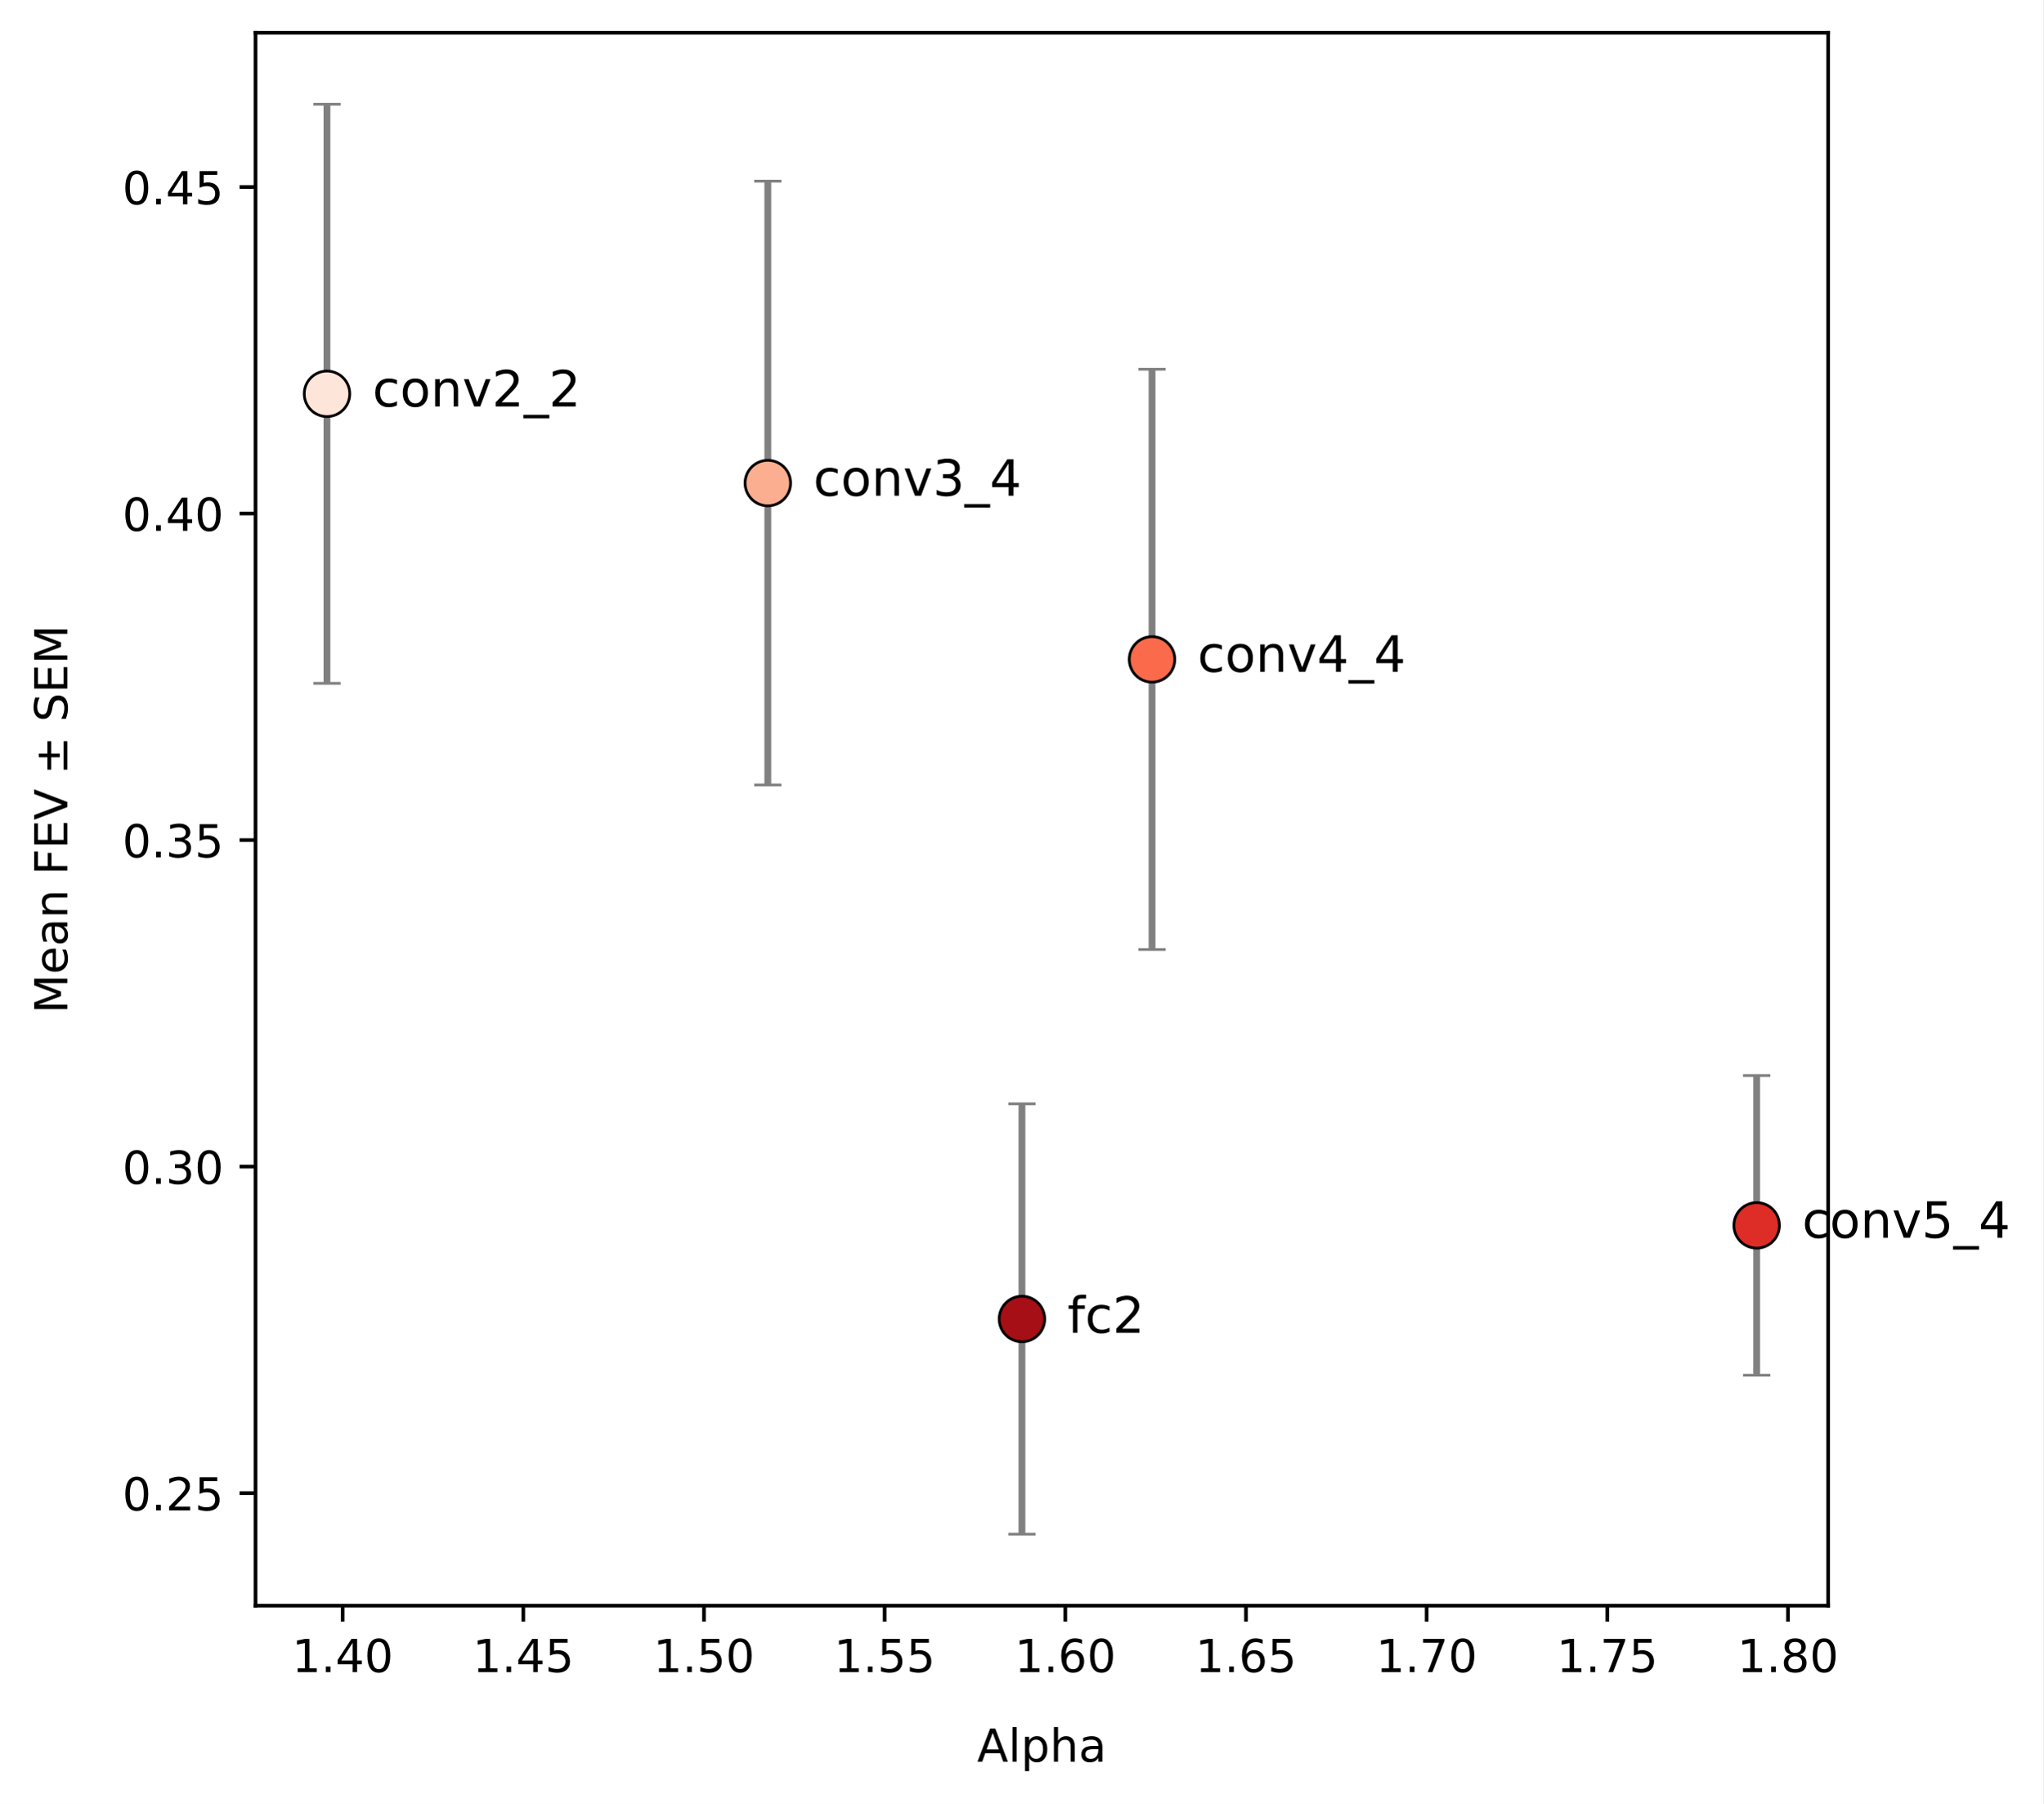
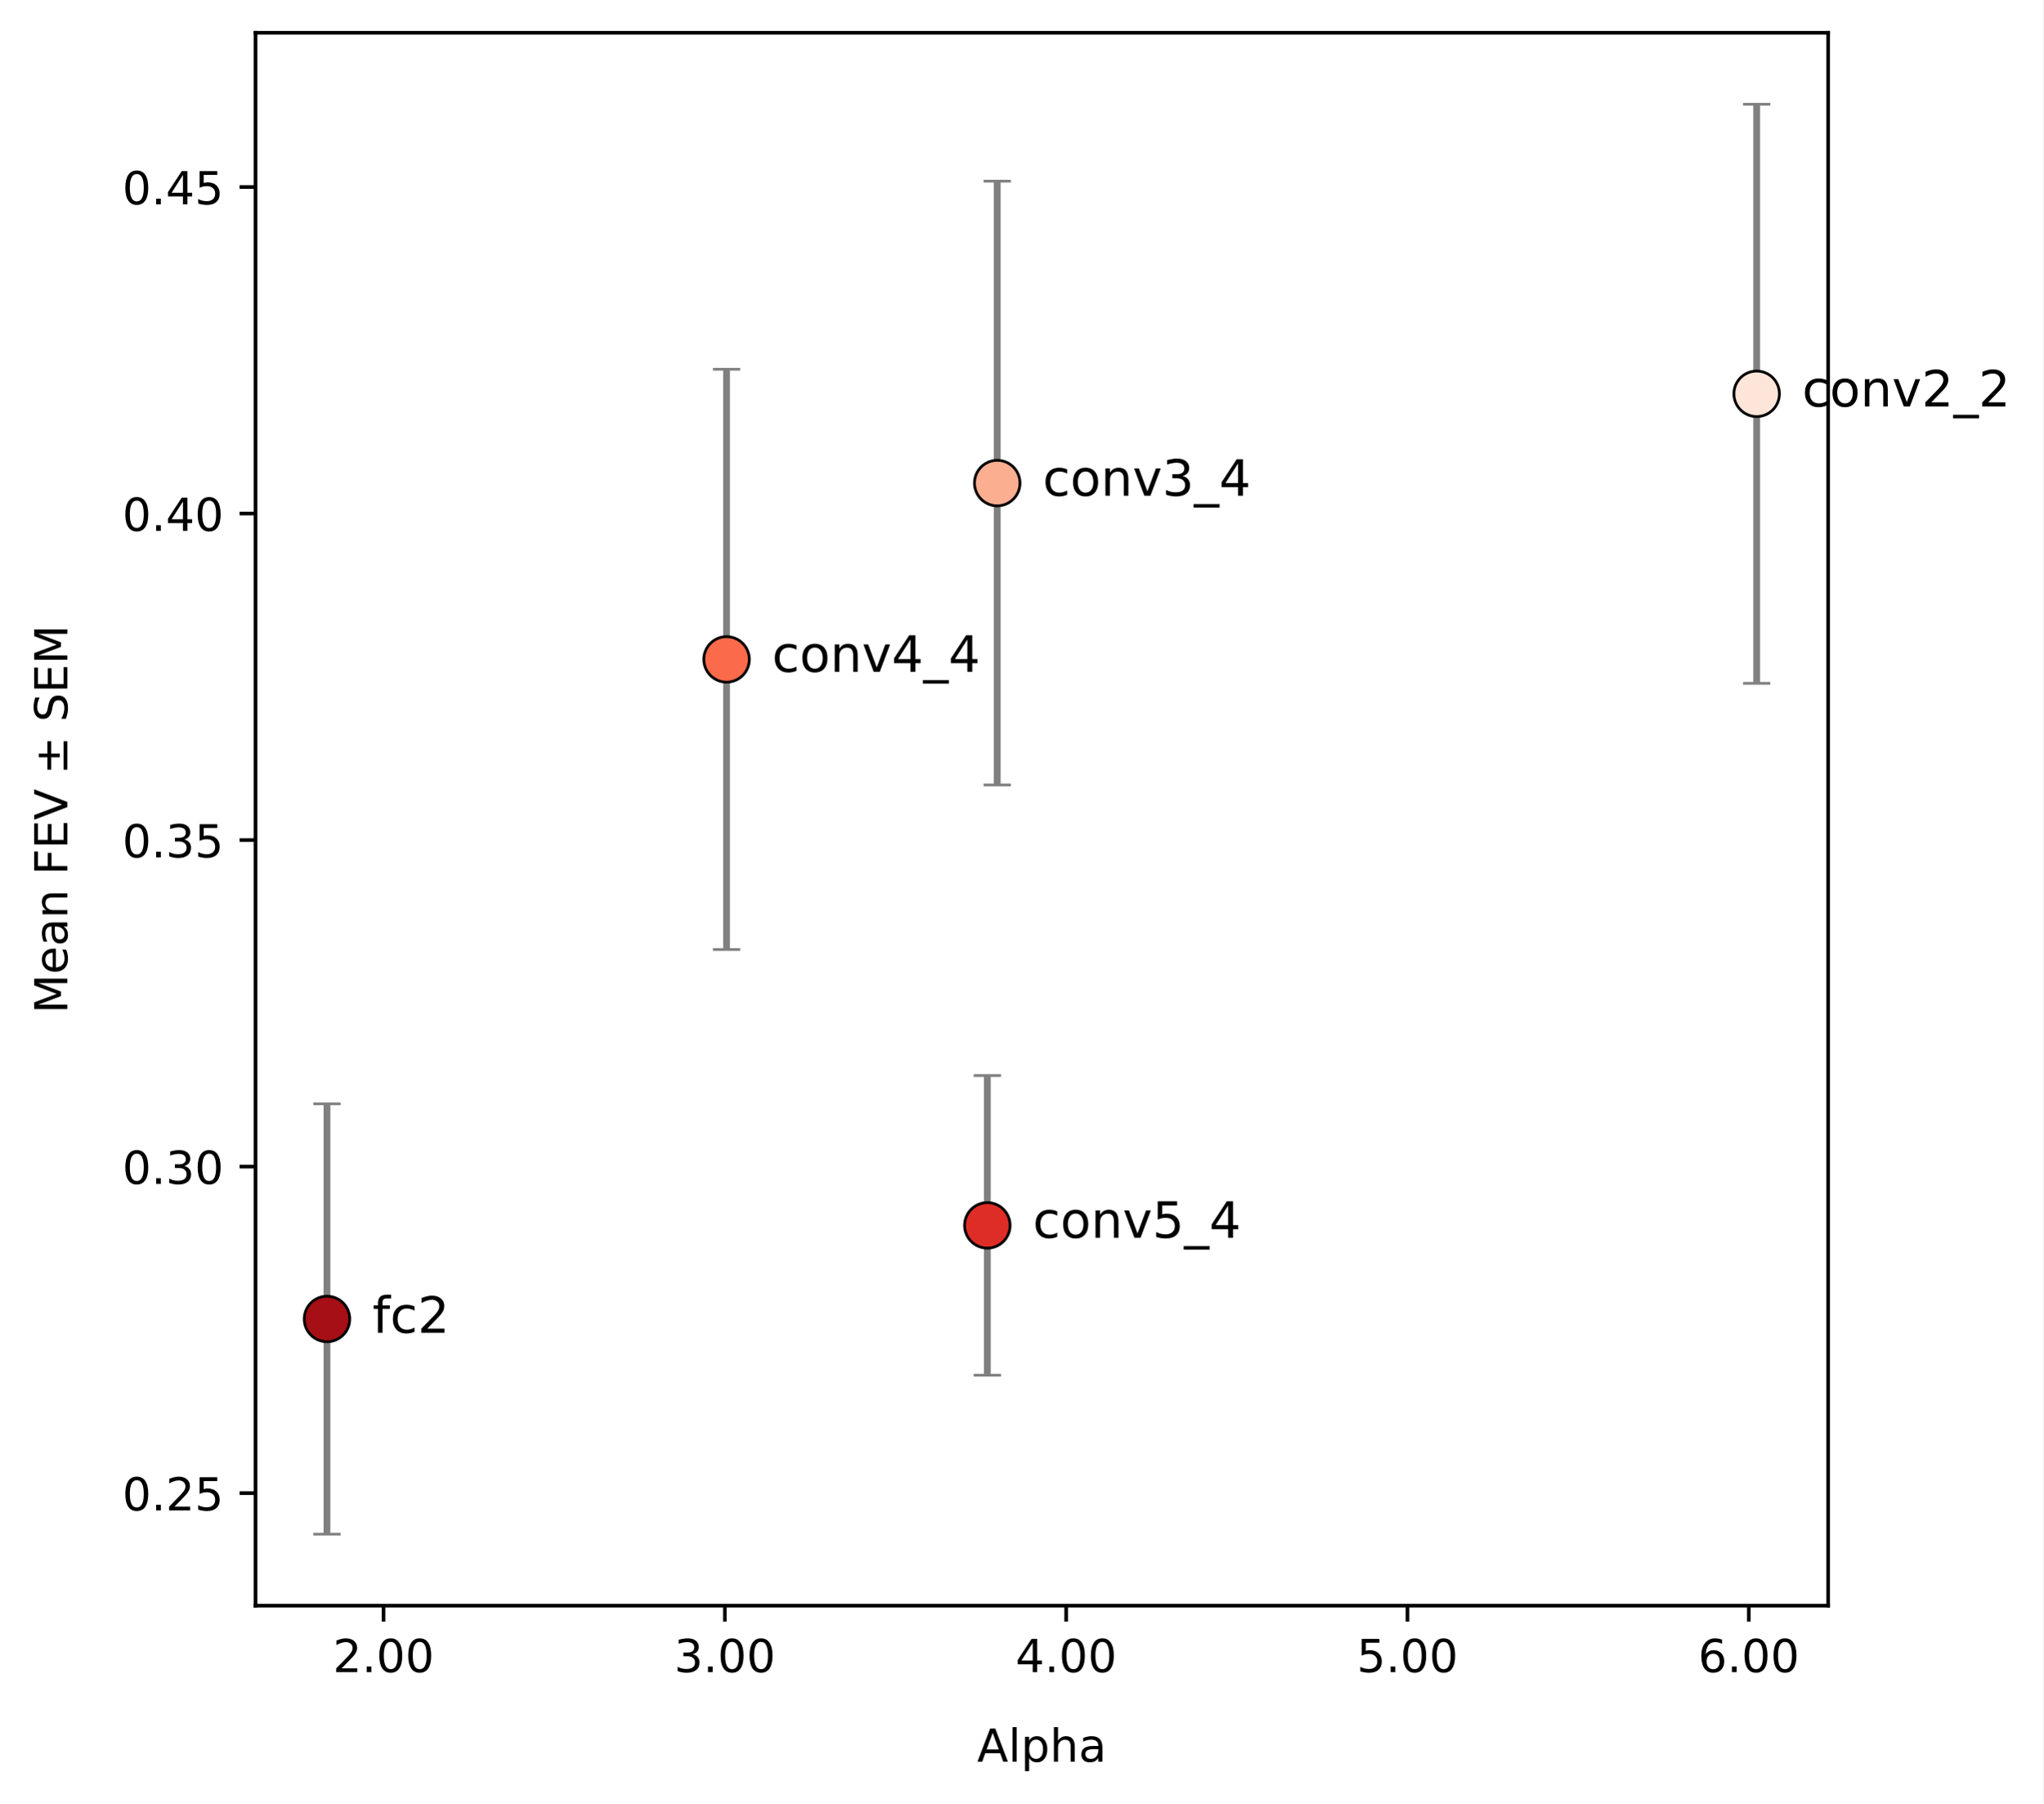
<svg xmlns="http://www.w3.org/2000/svg" xmlns:xlink="http://www.w3.org/1999/xlink" width="448.993pt" height="396.356pt" viewBox="0 0 448.993 396.356" version="1.1">
  <defs>
    <style type="text/css">*{stroke-linejoin: round; stroke-linecap: butt}</style>
  </defs>
  <g id="figure_1">
    <g id="patch_1">
      <path d="M 0 396.356  L 448.993 396.356  L 448.993 -0  L 0 -0  z " style="fill: #ffffff" />
    </g>
    <g id="axes_1">
      <g id="patch_2">
        <path d="M 56.144 352.8  L 401.744 352.8  L 401.744 7.2  L 56.144 7.2  z " style="fill: #ffffff" />
      </g>
      <g id="matplotlib.axis_1">
        <g id="xtick_1">
          <g id="line2d_1">
            <defs>
-               <path id="m603de07d88" d="M 0 0  L 0 3.5  " style="stroke: #000000; stroke-width: 0.8" />
+               <path id="m7c5ae2add0" d="M 0 0  L 0 3.5  " style="stroke: #000000; stroke-width: 0.8" />
            </defs>
            <g>
-               <use xlink:href="#m603de07d88" x="75.294" y="352.8" style="stroke: #000000; stroke-width: 0.8" />
+               <use xlink:href="#m7c5ae2add0" x="84.279" y="352.8" style="stroke: #000000; stroke-width: 0.8" />
            </g>
          </g>
          <g id="text_1">
-             <g transform="translate(64.16094 367.3984) scale(0.1 -0.1)">
+             <g transform="translate(73.14629 367.3984) scale(0.1 -0.1)">
              <defs>
-                 <path id="DejaVuSans-31" d="M 794 531  L 1825 531  L 1825 4091  L 703 3866  L 703 4441  L 1819 4666  L 2450 4666  L 2450 531  L 3481 531  L 3481 0  L 794 0  L 794 531  z " transform="scale(0.015625)" />
+                 <path id="DejaVuSans-32" d="M 1228 531  L 3431 531  L 3431 0  L 469 0  L 469 531  Q 828 903 1448 1529  Q 2069 2156 2228 2338  Q 2531 2678 2651 2914  Q 2772 3150 2772 3378  Q 2772 3750 2511 3984  Q 2250 4219 1831 4219  Q 1534 4219 1204 4116  Q 875 4013 500 3803  L 500 4441  Q 881 4594 1212 4672  Q 1544 4750 1819 4750  Q 2544 4750 2975 4387  Q 3406 4025 3406 3419  Q 3406 3131 3298 2873  Q 3191 2616 2906 2266  Q 2828 2175 2409 1742  Q 1991 1309 1228 531  z " transform="scale(0.015625)" />
                <path id="DejaVuSans-2e" d="M 684 794  L 1344 794  L 1344 0  L 684 0  L 684 794  z " transform="scale(0.015625)" />
-                 <path id="DejaVuSans-34" d="M 2419 4116  L 825 1625  L 2419 1625  L 2419 4116  z M 2253 4666  L 3047 4666  L 3047 1625  L 3713 1625  L 3713 1100  L 3047 1100  L 3047 0  L 2419 0  L 2419 1100  L 313 1100  L 313 1709  L 2253 4666  z " transform="scale(0.015625)" />
                <path id="DejaVuSans-30" d="M 2034 4250  Q 1547 4250 1301 3770  Q 1056 3291 1056 2328  Q 1056 1369 1301 889  Q 1547 409 2034 409  Q 2525 409 2770 889  Q 3016 1369 3016 2328  Q 3016 3291 2770 3770  Q 2525 4250 2034 4250  z M 2034 4750  Q 2819 4750 3233 4129  Q 3647 3509 3647 2328  Q 3647 1150 3233 529  Q 2819 -91 2034 -91  Q 1250 -91 836 529  Q 422 1150 422 2328  Q 422 3509 836 4129  Q 1250 4750 2034 4750  z " transform="scale(0.015625)" />
              </defs>
-               <use xlink:href="#DejaVuSans-31" />
-               <use xlink:href="#DejaVuSans-2e" x="63.623" />
-               <use xlink:href="#DejaVuSans-34" x="95.41" />
+               <use xlink:href="#DejaVuSans-32" />
+               <use xlink:href="#DejaVuSans-2e" x="63.623" />
+               <use xlink:href="#DejaVuSans-30" x="95.41" />
              <use xlink:href="#DejaVuSans-30" x="159.033" />
            </g>
          </g>
        </g>
        <g id="xtick_2">
          <g id="line2d_2">
            <g>
-               <use xlink:href="#m603de07d88" x="114.997" y="352.8" style="stroke: #000000; stroke-width: 0.8" />
+               <use xlink:href="#m7c5ae2add0" x="159.287" y="352.8" style="stroke: #000000; stroke-width: 0.8" />
            </g>
          </g>
          <g id="text_2">
-             <g transform="translate(103.8638 367.3984) scale(0.1 -0.1)">
+             <g transform="translate(148.1539 367.3984) scale(0.1 -0.1)">
+               <defs>
+                 <path id="DejaVuSans-33" d="M 2597 2516  Q 3050 2419 3304 2112  Q 3559 1806 3559 1356  Q 3559 666 3084 287  Q 2609 -91 1734 -91  Q 1441 -91 1130 -33  Q 819 25 488 141  L 488 750  Q 750 597 1062 519  Q 1375 441 1716 441  Q 2309 441 2620 675  Q 2931 909 2931 1356  Q 2931 1769 2642 2001  Q 2353 2234 1838 2234  L 1294 2234  L 1294 2753  L 1863 2753  Q 2328 2753 2575 2939  Q 2822 3125 2822 3475  Q 2822 3834 2567 4026  Q 2313 4219 1838 4219  Q 1578 4219 1281 4162  Q 984 4106 628 3988  L 628 4550  Q 988 4650 1302 4700  Q 1616 4750 1894 4750  Q 2613 4750 3031 4423  Q 3450 4097 3450 3541  Q 3450 3153 3228 2886  Q 3006 2619 2597 2516  z " transform="scale(0.015625)" />
+               </defs>
+               <use xlink:href="#DejaVuSans-33" />
+               <use xlink:href="#DejaVuSans-2e" x="63.623" />
+               <use xlink:href="#DejaVuSans-30" x="95.41" />
+               <use xlink:href="#DejaVuSans-30" x="159.033" />
+             </g>
+           </g>
+         </g>
+         <g id="xtick_3">
+           <g id="line2d_3">
+             <g>
+               <use xlink:href="#m7c5ae2add0" x="234.294" y="352.8" style="stroke: #000000; stroke-width: 0.8" />
+             </g>
+           </g>
+           <g id="text_3">
+             <g transform="translate(223.1615 367.3984) scale(0.1 -0.1)">
+               <defs>
+                 <path id="DejaVuSans-34" d="M 2419 4116  L 825 1625  L 2419 1625  L 2419 4116  z M 2253 4666  L 3047 4666  L 3047 1625  L 3713 1625  L 3713 1100  L 3047 1100  L 3047 0  L 2419 0  L 2419 1100  L 313 1100  L 313 1709  L 2253 4666  z " transform="scale(0.015625)" />
+               </defs>
+               <use xlink:href="#DejaVuSans-34" />
+               <use xlink:href="#DejaVuSans-2e" x="63.623" />
+               <use xlink:href="#DejaVuSans-30" x="95.41" />
+               <use xlink:href="#DejaVuSans-30" x="159.033" />
+             </g>
+           </g>
+         </g>
+         <g id="xtick_4">
+           <g id="line2d_4">
+             <g>
+               <use xlink:href="#m7c5ae2add0" x="309.302" y="352.8" style="stroke: #000000; stroke-width: 0.8" />
+             </g>
+           </g>
+           <g id="text_4">
+             <g transform="translate(298.1691 367.3984) scale(0.1 -0.1)">
              <defs>
                <path id="DejaVuSans-35" d="M 691 4666  L 3169 4666  L 3169 4134  L 1269 4134  L 1269 2991  Q 1406 3038 1543 3061  Q 1681 3084 1819 3084  Q 2600 3084 3056 2656  Q 3513 2228 3513 1497  Q 3513 744 3044 326  Q 2575 -91 1722 -91  Q 1428 -91 1123 -41  Q 819 9 494 109  L 494 744  Q 775 591 1075 516  Q 1375 441 1709 441  Q 2250 441 2565 725  Q 2881 1009 2881 1497  Q 2881 1984 2565 2268  Q 2250 2553 1709 2553  Q 1456 2553 1204 2497  Q 953 2441 691 2322  L 691 4666  z " transform="scale(0.015625)" />
              </defs>
-               <use xlink:href="#DejaVuSans-31" />
-               <use xlink:href="#DejaVuSans-2e" x="63.623" />
-               <use xlink:href="#DejaVuSans-34" x="95.41" />
-               <use xlink:href="#DejaVuSans-35" x="159.033" />
-             </g>
-           </g>
-         </g>
-         <g id="xtick_3">
-           <g id="line2d_3">
-             <g>
-               <use xlink:href="#m603de07d88" x="154.699" y="352.8" style="stroke: #000000; stroke-width: 0.8" />
-             </g>
-           </g>
-           <g id="text_3">
-             <g transform="translate(143.5666 367.3984) scale(0.1 -0.1)">
-               <use xlink:href="#DejaVuSans-31" />
-               <use xlink:href="#DejaVuSans-2e" x="63.623" />
-               <use xlink:href="#DejaVuSans-35" x="95.41" />
-               <use xlink:href="#DejaVuSans-30" x="159.033" />
-             </g>
-           </g>
-         </g>
-         <g id="xtick_4">
-           <g id="line2d_4">
-             <g>
-               <use xlink:href="#m603de07d88" x="194.402" y="352.8" style="stroke: #000000; stroke-width: 0.8" />
-             </g>
-           </g>
-           <g id="text_4">
-             <g transform="translate(183.2695 367.3984) scale(0.1 -0.1)">
-               <use xlink:href="#DejaVuSans-31" />
-               <use xlink:href="#DejaVuSans-2e" x="63.623" />
-               <use xlink:href="#DejaVuSans-35" x="95.41" />
-               <use xlink:href="#DejaVuSans-35" x="159.033" />
+               <use xlink:href="#DejaVuSans-35" />
+               <use xlink:href="#DejaVuSans-2e" x="63.623" />
+               <use xlink:href="#DejaVuSans-30" x="95.41" />
+               <use xlink:href="#DejaVuSans-30" x="159.033" />
            </g>
          </g>
        </g>
        <g id="xtick_5">
          <g id="line2d_5">
            <g>
-               <use xlink:href="#m603de07d88" x="234.105" y="352.8" style="stroke: #000000; stroke-width: 0.8" />
+               <use xlink:href="#m7c5ae2add0" x="384.309" y="352.8" style="stroke: #000000; stroke-width: 0.8" />
            </g>
          </g>
          <g id="text_5">
-             <g transform="translate(222.9723 367.3984) scale(0.1 -0.1)">
+             <g transform="translate(373.1767 367.3984) scale(0.1 -0.1)">
              <defs>
                <path id="DejaVuSans-36" d="M 2113 2584  Q 1688 2584 1439 2293  Q 1191 2003 1191 1497  Q 1191 994 1439 701  Q 1688 409 2113 409  Q 2538 409 2786 701  Q 3034 994 3034 1497  Q 3034 2003 2786 2293  Q 2538 2584 2113 2584  z M 3366 4563  L 3366 3988  Q 3128 4100 2886 4159  Q 2644 4219 2406 4219  Q 1781 4219 1451 3797  Q 1122 3375 1075 2522  Q 1259 2794 1537 2939  Q 1816 3084 2150 3084  Q 2853 3084 3261 2657  Q 3669 2231 3669 1497  Q 3669 778 3244 343  Q 2819 -91 2113 -91  Q 1303 -91 875 529  Q 447 1150 447 2328  Q 447 3434 972 4092  Q 1497 4750 2381 4750  Q 2619 4750 2861 4703  Q 3103 4656 3366 4563  z " transform="scale(0.015625)" />
              </defs>
-               <use xlink:href="#DejaVuSans-31" />
-               <use xlink:href="#DejaVuSans-2e" x="63.623" />
-               <use xlink:href="#DejaVuSans-36" x="95.41" />
-               <use xlink:href="#DejaVuSans-30" x="159.033" />
-             </g>
-           </g>
-         </g>
-         <g id="xtick_6">
-           <g id="line2d_6">
-             <g>
-               <use xlink:href="#m603de07d88" x="273.808" y="352.8" style="stroke: #000000; stroke-width: 0.8" />
-             </g>
-           </g>
-           <g id="text_6">
-             <g transform="translate(262.6751 367.3984) scale(0.1 -0.1)">
-               <use xlink:href="#DejaVuSans-31" />
-               <use xlink:href="#DejaVuSans-2e" x="63.623" />
-               <use xlink:href="#DejaVuSans-36" x="95.41" />
-               <use xlink:href="#DejaVuSans-35" x="159.033" />
-             </g>
-           </g>
-         </g>
-         <g id="xtick_7">
-           <g id="line2d_7">
-             <g>
-               <use xlink:href="#m603de07d88" x="313.511" y="352.8" style="stroke: #000000; stroke-width: 0.8" />
-             </g>
-           </g>
-           <g id="text_7">
-             <g transform="translate(302.378 367.3984) scale(0.1 -0.1)">
-               <defs>
-                 <path id="DejaVuSans-37" d="M 525 4666  L 3525 4666  L 3525 4397  L 1831 0  L 1172 0  L 2766 4134  L 525 4134  L 525 4666  z " transform="scale(0.015625)" />
-               </defs>
-               <use xlink:href="#DejaVuSans-31" />
-               <use xlink:href="#DejaVuSans-2e" x="63.623" />
-               <use xlink:href="#DejaVuSans-37" x="95.41" />
-               <use xlink:href="#DejaVuSans-30" x="159.033" />
-             </g>
-           </g>
-         </g>
-         <g id="xtick_8">
-           <g id="line2d_8">
-             <g>
-               <use xlink:href="#m603de07d88" x="353.214" y="352.8" style="stroke: #000000; stroke-width: 0.8" />
-             </g>
-           </g>
-           <g id="text_8">
-             <g transform="translate(342.0808 367.3984) scale(0.1 -0.1)">
-               <use xlink:href="#DejaVuSans-31" />
-               <use xlink:href="#DejaVuSans-2e" x="63.623" />
-               <use xlink:href="#DejaVuSans-37" x="95.41" />
-               <use xlink:href="#DejaVuSans-35" x="159.033" />
-             </g>
-           </g>
-         </g>
-         <g id="xtick_9">
-           <g id="line2d_9">
-             <g>
-               <use xlink:href="#m603de07d88" x="392.916" y="352.8" style="stroke: #000000; stroke-width: 0.8" />
-             </g>
-           </g>
-           <g id="text_9">
-             <g transform="translate(381.7837 367.3984) scale(0.1 -0.1)">
-               <defs>
-                 <path id="DejaVuSans-38" d="M 2034 2216  Q 1584 2216 1326 1975  Q 1069 1734 1069 1313  Q 1069 891 1326 650  Q 1584 409 2034 409  Q 2484 409 2743 651  Q 3003 894 3003 1313  Q 3003 1734 2745 1975  Q 2488 2216 2034 2216  z M 1403 2484  Q 997 2584 770 2862  Q 544 3141 544 3541  Q 544 4100 942 4425  Q 1341 4750 2034 4750  Q 2731 4750 3128 4425  Q 3525 4100 3525 3541  Q 3525 3141 3298 2862  Q 3072 2584 2669 2484  Q 3125 2378 3379 2068  Q 3634 1759 3634 1313  Q 3634 634 3220 271  Q 2806 -91 2034 -91  Q 1263 -91 848 271  Q 434 634 434 1313  Q 434 1759 690 2068  Q 947 2378 1403 2484  z M 1172 3481  Q 1172 3119 1398 2916  Q 1625 2713 2034 2713  Q 2441 2713 2670 2916  Q 2900 3119 2900 3481  Q 2900 3844 2670 4047  Q 2441 4250 2034 4250  Q 1625 4250 1398 4047  Q 1172 3844 1172 3481  z " transform="scale(0.015625)" />
-               </defs>
-               <use xlink:href="#DejaVuSans-31" />
-               <use xlink:href="#DejaVuSans-2e" x="63.623" />
-               <use xlink:href="#DejaVuSans-38" x="95.41" />
-               <use xlink:href="#DejaVuSans-30" x="159.033" />
-             </g>
-           </g>
-         </g>
-         <g id="text_10">
+               <use xlink:href="#DejaVuSans-36" />
+               <use xlink:href="#DejaVuSans-2e" x="63.623" />
+               <use xlink:href="#DejaVuSans-30" x="95.41" />
+               <use xlink:href="#DejaVuSans-30" x="159.033" />
+             </g>
+           </g>
+         </g>
+         <g id="text_6">
          <g transform="translate(214.7273 387.0766) scale(0.1 -0.1)">
            <defs>
              <path id="DejaVuSans-41" d="M 2188 4044  L 1331 1722  L 3047 1722  L 2188 4044  z M 1831 4666  L 2547 4666  L 4325 0  L 3669 0  L 3244 1197  L 1141 1197  L 716 0  L 50 0  L 1831 4666  z " transform="scale(0.015625)" />
              <path id="DejaVuSans-6c" d="M 603 4863  L 1178 4863  L 1178 0  L 603 0  L 603 4863  z " transform="scale(0.015625)" />
              <path id="DejaVuSans-70" d="M 1159 525  L 1159 -1331  L 581 -1331  L 581 3500  L 1159 3500  L 1159 2969  Q 1341 3281 1617 3432  Q 1894 3584 2278 3584  Q 2916 3584 3314 3078  Q 3713 2572 3713 1747  Q 3713 922 3314 415  Q 2916 -91 2278 -91  Q 1894 -91 1617 61  Q 1341 213 1159 525  z M 3116 1747  Q 3116 2381 2855 2742  Q 2594 3103 2138 3103  Q 1681 3103 1420 2742  Q 1159 2381 1159 1747  Q 1159 1113 1420 752  Q 1681 391 2138 391  Q 2594 391 2855 752  Q 3116 1113 3116 1747  z " transform="scale(0.015625)" />
              <path id="DejaVuSans-68" d="M 3513 2113  L 3513 0  L 2938 0  L 2938 2094  Q 2938 2591 2744 2837  Q 2550 3084 2163 3084  Q 1697 3084 1428 2787  Q 1159 2491 1159 1978  L 1159 0  L 581 0  L 581 4863  L 1159 4863  L 1159 2956  Q 1366 3272 1645 3428  Q 1925 3584 2291 3584  Q 2894 3584 3203 3211  Q 3513 2838 3513 2113  z " transform="scale(0.015625)" />
              <path id="DejaVuSans-61" d="M 2194 1759  Q 1497 1759 1228 1600  Q 959 1441 959 1056  Q 959 750 1161 570  Q 1363 391 1709 391  Q 2188 391 2477 730  Q 2766 1069 2766 1631  L 2766 1759  L 2194 1759  z M 3341 1997  L 3341 0  L 2766 0  L 2766 531  Q 2569 213 2275 61  Q 1981 -91 1556 -91  Q 1019 -91 701 211  Q 384 513 384 1019  Q 384 1609 779 1909  Q 1175 2209 1959 2209  L 2766 2209  L 2766 2266  Q 2766 2663 2505 2880  Q 2244 3097 1772 3097  Q 1472 3097 1187 3025  Q 903 2953 641 2809  L 641 3341  Q 956 3463 1253 3523  Q 1550 3584 1831 3584  Q 2591 3584 2966 3190  Q 3341 2797 3341 1997  z " transform="scale(0.015625)" />
            </defs>
            <use xlink:href="#DejaVuSans-41" />
            <use xlink:href="#DejaVuSans-6c" x="68.408" />
            <use xlink:href="#DejaVuSans-70" x="96.191" />
            <use xlink:href="#DejaVuSans-68" x="159.668" />
            <use xlink:href="#DejaVuSans-61" x="223.047" />
          </g>
        </g>
      </g>
      <g id="matplotlib.axis_2">
        <g id="ytick_1">
-           <g id="line2d_10">
+           <g id="line2d_6">
            <defs>
-               <path id="me4e6c4fbb8" d="M 0 0  L -3.5 0  " style="stroke: #000000; stroke-width: 0.8" />
+               <path id="m5230a1c2b8" d="M 0 0  L -3.5 0  " style="stroke: #000000; stroke-width: 0.8" />
            </defs>
            <g>
-               <use xlink:href="#me4e6c4fbb8" x="56.144" y="328.073" style="stroke: #000000; stroke-width: 0.8" />
-             </g>
-           </g>
-           <g id="text_11">
+               <use xlink:href="#m5230a1c2b8" x="56.144" y="328.073" style="stroke: #000000; stroke-width: 0.8" />
+             </g>
+           </g>
+           <g id="text_7">
            <g transform="translate(26.87813 331.8723) scale(0.1 -0.1)">
-               <defs>
-                 <path id="DejaVuSans-32" d="M 1228 531  L 3431 531  L 3431 0  L 469 0  L 469 531  Q 828 903 1448 1529  Q 2069 2156 2228 2338  Q 2531 2678 2651 2914  Q 2772 3150 2772 3378  Q 2772 3750 2511 3984  Q 2250 4219 1831 4219  Q 1534 4219 1204 4116  Q 875 4013 500 3803  L 500 4441  Q 881 4594 1212 4672  Q 1544 4750 1819 4750  Q 2544 4750 2975 4387  Q 3406 4025 3406 3419  Q 3406 3131 3298 2873  Q 3191 2616 2906 2266  Q 2828 2175 2409 1742  Q 1991 1309 1228 531  z " transform="scale(0.015625)" />
-               </defs>
              <use xlink:href="#DejaVuSans-30" />
              <use xlink:href="#DejaVuSans-2e" x="63.623" />
              <use xlink:href="#DejaVuSans-32" x="95.41" />
              <use xlink:href="#DejaVuSans-35" x="159.033" />
            </g>
          </g>
        </g>
        <g id="ytick_2">
-           <g id="line2d_11">
-             <g>
-               <use xlink:href="#me4e6c4fbb8" x="56.144" y="256.326" style="stroke: #000000; stroke-width: 0.8" />
-             </g>
-           </g>
-           <g id="text_12">
+           <g id="line2d_7">
+             <g>
+               <use xlink:href="#m5230a1c2b8" x="56.144" y="256.326" style="stroke: #000000; stroke-width: 0.8" />
+             </g>
+           </g>
+           <g id="text_8">
            <g transform="translate(26.87813 260.1253) scale(0.1 -0.1)">
-               <defs>
-                 <path id="DejaVuSans-33" d="M 2597 2516  Q 3050 2419 3304 2112  Q 3559 1806 3559 1356  Q 3559 666 3084 287  Q 2609 -91 1734 -91  Q 1441 -91 1130 -33  Q 819 25 488 141  L 488 750  Q 750 597 1062 519  Q 1375 441 1716 441  Q 2309 441 2620 675  Q 2931 909 2931 1356  Q 2931 1769 2642 2001  Q 2353 2234 1838 2234  L 1294 2234  L 1294 2753  L 1863 2753  Q 2328 2753 2575 2939  Q 2822 3125 2822 3475  Q 2822 3834 2567 4026  Q 2313 4219 1838 4219  Q 1578 4219 1281 4162  Q 984 4106 628 3988  L 628 4550  Q 988 4650 1302 4700  Q 1616 4750 1894 4750  Q 2613 4750 3031 4423  Q 3450 4097 3450 3541  Q 3450 3153 3228 2886  Q 3006 2619 2597 2516  z " transform="scale(0.015625)" />
-               </defs>
              <use xlink:href="#DejaVuSans-30" />
              <use xlink:href="#DejaVuSans-2e" x="63.623" />
              <use xlink:href="#DejaVuSans-33" x="95.41" />
              <use xlink:href="#DejaVuSans-30" x="159.033" />
            </g>
          </g>
        </g>
        <g id="ytick_3">
-           <g id="line2d_12">
-             <g>
-               <use xlink:href="#me4e6c4fbb8" x="56.144" y="184.579" style="stroke: #000000; stroke-width: 0.8" />
-             </g>
-           </g>
-           <g id="text_13">
+           <g id="line2d_8">
+             <g>
+               <use xlink:href="#m5230a1c2b8" x="56.144" y="184.579" style="stroke: #000000; stroke-width: 0.8" />
+             </g>
+           </g>
+           <g id="text_9">
            <g transform="translate(26.87813 188.3783) scale(0.1 -0.1)">
              <use xlink:href="#DejaVuSans-30" />
              <use xlink:href="#DejaVuSans-2e" x="63.623" />
              <use xlink:href="#DejaVuSans-33" x="95.41" />
              <use xlink:href="#DejaVuSans-35" x="159.033" />
            </g>
          </g>
        </g>
        <g id="ytick_4">
-           <g id="line2d_13">
-             <g>
-               <use xlink:href="#me4e6c4fbb8" x="56.144" y="112.832" style="stroke: #000000; stroke-width: 0.8" />
-             </g>
-           </g>
-           <g id="text_14">
+           <g id="line2d_9">
+             <g>
+               <use xlink:href="#m5230a1c2b8" x="56.144" y="112.832" style="stroke: #000000; stroke-width: 0.8" />
+             </g>
+           </g>
+           <g id="text_10">
            <g transform="translate(26.87813 116.6312) scale(0.1 -0.1)">
              <use xlink:href="#DejaVuSans-30" />
              <use xlink:href="#DejaVuSans-2e" x="63.623" />
              <use xlink:href="#DejaVuSans-34" x="95.41" />
              <use xlink:href="#DejaVuSans-30" x="159.033" />
            </g>
          </g>
        </g>
        <g id="ytick_5">
-           <g id="line2d_14">
-             <g>
-               <use xlink:href="#me4e6c4fbb8" x="56.144" y="41.085" style="stroke: #000000; stroke-width: 0.8" />
-             </g>
-           </g>
-           <g id="text_15">
+           <g id="line2d_10">
+             <g>
+               <use xlink:href="#m5230a1c2b8" x="56.144" y="41.085" style="stroke: #000000; stroke-width: 0.8" />
+             </g>
+           </g>
+           <g id="text_11">
            <g transform="translate(26.87813 44.88422) scale(0.1 -0.1)">
              <use xlink:href="#DejaVuSans-30" />
              <use xlink:href="#DejaVuSans-2e" x="63.623" />
              <use xlink:href="#DejaVuSans-34" x="95.41" />
              <use xlink:href="#DejaVuSans-35" x="159.033" />
            </g>
          </g>
        </g>
-         <g id="text_16">
+         <g id="text_12">
          <g transform="translate(14.79844 222.6836) rotate(-90) scale(0.1 -0.1)">
            <defs>
              <path id="DejaVuSans-4d" d="M 628 4666  L 1569 4666  L 2759 1491  L 3956 4666  L 4897 4666  L 4897 0  L 4281 0  L 4281 4097  L 3078 897  L 2444 897  L 1241 4097  L 1241 0  L 628 0  L 628 4666  z " transform="scale(0.015625)" />
              <path id="DejaVuSans-65" d="M 3597 1894  L 3597 1613  L 953 1613  Q 991 1019 1311 708  Q 1631 397 2203 397  Q 2534 397 2845 478  Q 3156 559 3463 722  L 3463 178  Q 3153 47 2828 -22  Q 2503 -91 2169 -91  Q 1331 -91 842 396  Q 353 884 353 1716  Q 353 2575 817 3079  Q 1281 3584 2069 3584  Q 2775 3584 3186 3129  Q 3597 2675 3597 1894  z M 3022 2063  Q 3016 2534 2758 2815  Q 2500 3097 2075 3097  Q 1594 3097 1305 2825  Q 1016 2553 972 2059  L 3022 2063  z " transform="scale(0.015625)" />
              <path id="DejaVuSans-6e" d="M 3513 2113  L 3513 0  L 2938 0  L 2938 2094  Q 2938 2591 2744 2837  Q 2550 3084 2163 3084  Q 1697 3084 1428 2787  Q 1159 2491 1159 1978  L 1159 0  L 581 0  L 581 3500  L 1159 3500  L 1159 2956  Q 1366 3272 1645 3428  Q 1925 3584 2291 3584  Q 2894 3584 3203 3211  Q 3513 2838 3513 2113  z " transform="scale(0.015625)" />
              <path id="DejaVuSans-20" transform="scale(0.015625)" />
              <path id="DejaVuSans-46" d="M 628 4666  L 3309 4666  L 3309 4134  L 1259 4134  L 1259 2759  L 3109 2759  L 3109 2228  L 1259 2228  L 1259 0  L 628 0  L 628 4666  z " transform="scale(0.015625)" />
              <path id="DejaVuSans-45" d="M 628 4666  L 3578 4666  L 3578 4134  L 1259 4134  L 1259 2753  L 3481 2753  L 3481 2222  L 1259 2222  L 1259 531  L 3634 531  L 3634 0  L 628 0  L 628 4666  z " transform="scale(0.015625)" />
              <path id="DejaVuSans-56" d="M 1831 0  L 50 4666  L 709 4666  L 2188 738  L 3669 4666  L 4325 4666  L 2547 0  L 1831 0  z " transform="scale(0.015625)" />
              <path id="DejaVuSans-b1" d="M 2944 4013  L 2944 2803  L 4684 2803  L 4684 2272  L 2944 2272  L 2944 1063  L 2419 1063  L 2419 2272  L 678 2272  L 678 2803  L 2419 2803  L 2419 4013  L 2944 4013  z M 678 531  L 4684 531  L 4684 0  L 678 0  L 678 531  z " transform="scale(0.015625)" />
              <path id="DejaVuSans-53" d="M 3425 4513  L 3425 3897  Q 3066 4069 2747 4153  Q 2428 4238 2131 4238  Q 1616 4238 1336 4038  Q 1056 3838 1056 3469  Q 1056 3159 1242 3001  Q 1428 2844 1947 2747  L 2328 2669  Q 3034 2534 3370 2195  Q 3706 1856 3706 1288  Q 3706 609 3251 259  Q 2797 -91 1919 -91  Q 1588 -91 1214 -16  Q 841 59 441 206  L 441 856  Q 825 641 1194 531  Q 1563 422 1919 422  Q 2459 422 2753 634  Q 3047 847 3047 1241  Q 3047 1584 2836 1778  Q 2625 1972 2144 2069  L 1759 2144  Q 1053 2284 737 2584  Q 422 2884 422 3419  Q 422 4038 858 4394  Q 1294 4750 2059 4750  Q 2388 4750 2728 4690  Q 3069 4631 3425 4513  z " transform="scale(0.015625)" />
            </defs>
            <use xlink:href="#DejaVuSans-4d" />
            <use xlink:href="#DejaVuSans-65" x="86.279" />
            <use xlink:href="#DejaVuSans-61" x="147.803" />
            <use xlink:href="#DejaVuSans-6e" x="209.082" />
            <use xlink:href="#DejaVuSans-20" x="272.461" />
            <use xlink:href="#DejaVuSans-46" x="304.248" />
            <use xlink:href="#DejaVuSans-45" x="361.768" />
            <use xlink:href="#DejaVuSans-56" x="424.951" />
            <use xlink:href="#DejaVuSans-20" x="493.359" />
            <use xlink:href="#DejaVuSans-b1" x="525.146" />
            <use xlink:href="#DejaVuSans-20" x="608.936" />
            <use xlink:href="#DejaVuSans-53" x="640.723" />
            <use xlink:href="#DejaVuSans-45" x="704.199" />
            <use xlink:href="#DejaVuSans-4d" x="767.383" />
          </g>
        </g>
      </g>
      <g id="LineCollection_1">
-         <path d="M 71.853 150.14  L 71.853 22.909  " clip-path="url(#pcaab031239)" style="fill: none; stroke: #808080; stroke-width: 1.5" />
+         <path d="M 386.035 150.14  L 386.035 22.909  " clip-path="url(#p93c8363a81)" style="fill: none; stroke: #808080; stroke-width: 1.5" />
+       </g>
+       <g id="line2d_11">
+         <defs>
+           <path id="mc4d5a4bf7c" d="M 3 0  L -3 -0  " style="stroke: #808080; stroke-width: 0.6" />
+         </defs>
+         <g clip-path="url(#p93c8363a81)">
+           <use xlink:href="#mc4d5a4bf7c" x="386.035" y="150.14" style="fill: #808080; stroke: #808080; stroke-width: 0.6" />
+         </g>
+       </g>
+       <g id="line2d_12">
+         <g clip-path="url(#p93c8363a81)">
+           <use xlink:href="#mc4d5a4bf7c" x="386.035" y="22.909" style="fill: #808080; stroke: #808080; stroke-width: 0.6" />
+         </g>
+       </g>
+       <g id="LineCollection_2">
+         <path d="M 219.143 172.466  L 219.143 39.805  " clip-path="url(#p93c8363a81)" style="fill: none; stroke: #808080; stroke-width: 1.5" />
+       </g>
+       <g id="line2d_13">
+         <g clip-path="url(#p93c8363a81)">
+           <use xlink:href="#mc4d5a4bf7c" x="219.143" y="172.466" style="fill: #808080; stroke: #808080; stroke-width: 0.6" />
+         </g>
+       </g>
+       <g id="line2d_14">
+         <g clip-path="url(#p93c8363a81)">
+           <use xlink:href="#mc4d5a4bf7c" x="219.143" y="39.805" style="fill: #808080; stroke: #808080; stroke-width: 0.6" />
+         </g>
+       </g>
+       <g id="LineCollection_3">
+         <path d="M 159.662 208.629  L 159.662 81.129  " clip-path="url(#p93c8363a81)" style="fill: none; stroke: #808080; stroke-width: 1.5" />
      </g>
      <g id="line2d_15">
-         <defs>
-           <path id="md862b6d7ca" d="M 3 0  L -3 -0  " style="stroke: #808080; stroke-width: 0.6" />
-         </defs>
-         <g clip-path="url(#pcaab031239)">
-           <use xlink:href="#md862b6d7ca" x="71.853" y="150.14" style="fill: #808080; stroke: #808080; stroke-width: 0.6" />
+         <g clip-path="url(#p93c8363a81)">
+           <use xlink:href="#mc4d5a4bf7c" x="159.662" y="208.629" style="fill: #808080; stroke: #808080; stroke-width: 0.6" />
        </g>
      </g>
      <g id="line2d_16">
-         <g clip-path="url(#pcaab031239)">
-           <use xlink:href="#md862b6d7ca" x="71.853" y="22.909" style="fill: #808080; stroke: #808080; stroke-width: 0.6" />
-         </g>
-       </g>
-       <g id="LineCollection_2">
-         <path d="M 168.728 172.466  L 168.728 39.805  " clip-path="url(#pcaab031239)" style="fill: none; stroke: #808080; stroke-width: 1.5" />
+         <g clip-path="url(#p93c8363a81)">
+           <use xlink:href="#mc4d5a4bf7c" x="159.662" y="81.129" style="fill: #808080; stroke: #808080; stroke-width: 0.6" />
+         </g>
+       </g>
+       <g id="LineCollection_4">
+         <path d="M 216.968 302.161  L 216.968 236.32  " clip-path="url(#p93c8363a81)" style="fill: none; stroke: #808080; stroke-width: 1.5" />
      </g>
      <g id="line2d_17">
-         <g clip-path="url(#pcaab031239)">
-           <use xlink:href="#md862b6d7ca" x="168.728" y="172.466" style="fill: #808080; stroke: #808080; stroke-width: 0.6" />
+         <g clip-path="url(#p93c8363a81)">
+           <use xlink:href="#mc4d5a4bf7c" x="216.968" y="302.161" style="fill: #808080; stroke: #808080; stroke-width: 0.6" />
        </g>
      </g>
      <g id="line2d_18">
-         <g clip-path="url(#pcaab031239)">
-           <use xlink:href="#md862b6d7ca" x="168.728" y="39.805" style="fill: #808080; stroke: #808080; stroke-width: 0.6" />
-         </g>
-       </g>
-       <g id="LineCollection_3">
-         <path d="M 253.162 208.629  L 253.162 81.129  " clip-path="url(#pcaab031239)" style="fill: none; stroke: #808080; stroke-width: 1.5" />
+         <g clip-path="url(#p93c8363a81)">
+           <use xlink:href="#mc4d5a4bf7c" x="216.968" y="236.32" style="fill: #808080; stroke: #808080; stroke-width: 0.6" />
+         </g>
+       </g>
+       <g id="LineCollection_5">
+         <path d="M 71.853 337.091  L 71.853 242.525  " clip-path="url(#p93c8363a81)" style="fill: none; stroke: #808080; stroke-width: 1.5" />
      </g>
      <g id="line2d_19">
-         <g clip-path="url(#pcaab031239)">
-           <use xlink:href="#md862b6d7ca" x="253.162" y="208.629" style="fill: #808080; stroke: #808080; stroke-width: 0.6" />
+         <g clip-path="url(#p93c8363a81)">
+           <use xlink:href="#mc4d5a4bf7c" x="71.853" y="337.091" style="fill: #808080; stroke: #808080; stroke-width: 0.6" />
        </g>
      </g>
      <g id="line2d_20">
-         <g clip-path="url(#pcaab031239)">
-           <use xlink:href="#md862b6d7ca" x="253.162" y="81.129" style="fill: #808080; stroke: #808080; stroke-width: 0.6" />
-         </g>
-       </g>
-       <g id="LineCollection_4">
-         <path d="M 386.035 302.161  L 386.035 236.32  " clip-path="url(#pcaab031239)" style="fill: none; stroke: #808080; stroke-width: 1.5" />
+         <g clip-path="url(#p93c8363a81)">
+           <use xlink:href="#mc4d5a4bf7c" x="71.853" y="242.525" style="fill: #808080; stroke: #808080; stroke-width: 0.6" />
+         </g>
      </g>
      <g id="line2d_21">
-         <g clip-path="url(#pcaab031239)">
-           <use xlink:href="#md862b6d7ca" x="386.035" y="302.161" style="fill: #808080; stroke: #808080; stroke-width: 0.6" />
+         <defs>
+           <path id="m0384828c06" d="M 0 5  C 1.326 5 2.598 4.473 3.536 3.536  C 4.473 2.598 5 1.326 5 0  C 5 -1.326 4.473 -2.598 3.536 -3.536  C 2.598 -4.473 1.326 -5 0 -5  C -1.326 -5 -2.598 -4.473 -3.536 -3.536  C -4.473 -2.598 -5 -1.326 -5 0  C -5 1.326 -4.473 2.598 -3.536 3.536  C -2.598 4.473 -1.326 5 0 5  z " style="stroke: #000000; stroke-width: 0.6" />
+         </defs>
+         <g clip-path="url(#p93c8363a81)">
+           <use xlink:href="#m0384828c06" x="386.035" y="86.525" style="fill: #fee5d9; stroke: #000000; stroke-width: 0.6" />
        </g>
      </g>
      <g id="line2d_22">
-         <g clip-path="url(#pcaab031239)">
-           <use xlink:href="#md862b6d7ca" x="386.035" y="236.32" style="fill: #808080; stroke: #808080; stroke-width: 0.6" />
-         </g>
-       </g>
-       <g id="LineCollection_5">
-         <path d="M 224.576 337.091  L 224.576 242.525  " clip-path="url(#pcaab031239)" style="fill: none; stroke: #808080; stroke-width: 1.5" />
+         <defs>
+           <path id="m238b14f41e" d="M 0 5  C 1.326 5 2.598 4.473 3.536 3.536  C 4.473 2.598 5 1.326 5 0  C 5 -1.326 4.473 -2.598 3.536 -3.536  C 2.598 -4.473 1.326 -5 0 -5  C -1.326 -5 -2.598 -4.473 -3.536 -3.536  C -4.473 -2.598 -5 -1.326 -5 0  C -5 1.326 -4.473 2.598 -3.536 3.536  C -2.598 4.473 -1.326 5 0 5  z " style="stroke: #000000; stroke-width: 0.6" />
+         </defs>
+         <g clip-path="url(#p93c8363a81)">
+           <use xlink:href="#m238b14f41e" x="219.143" y="106.136" style="fill: #fcae91; stroke: #000000; stroke-width: 0.6" />
+         </g>
      </g>
      <g id="line2d_23">
-         <g clip-path="url(#pcaab031239)">
-           <use xlink:href="#md862b6d7ca" x="224.576" y="337.091" style="fill: #808080; stroke: #808080; stroke-width: 0.6" />
+         <defs>
+           <path id="m2d267f1b2d" d="M 0 5  C 1.326 5 2.598 4.473 3.536 3.536  C 4.473 2.598 5 1.326 5 0  C 5 -1.326 4.473 -2.598 3.536 -3.536  C 2.598 -4.473 1.326 -5 0 -5  C -1.326 -5 -2.598 -4.473 -3.536 -3.536  C -4.473 -2.598 -5 -1.326 -5 0  C -5 1.326 -4.473 2.598 -3.536 3.536  C -2.598 4.473 -1.326 5 0 5  z " style="stroke: #000000; stroke-width: 0.6" />
+         </defs>
+         <g clip-path="url(#p93c8363a81)">
+           <use xlink:href="#m2d267f1b2d" x="159.662" y="144.879" style="fill: #fb6a4a; stroke: #000000; stroke-width: 0.6" />
        </g>
      </g>
      <g id="line2d_24">
-         <g clip-path="url(#pcaab031239)">
-           <use xlink:href="#md862b6d7ca" x="224.576" y="242.525" style="fill: #808080; stroke: #808080; stroke-width: 0.6" />
+         <defs>
+           <path id="m0048755fc6" d="M 0 5  C 1.326 5 2.598 4.473 3.536 3.536  C 4.473 2.598 5 1.326 5 0  C 5 -1.326 4.473 -2.598 3.536 -3.536  C 2.598 -4.473 1.326 -5 0 -5  C -1.326 -5 -2.598 -4.473 -3.536 -3.536  C -4.473 -2.598 -5 -1.326 -5 0  C -5 1.326 -4.473 2.598 -3.536 3.536  C -2.598 4.473 -1.326 5 0 5  z " style="stroke: #000000; stroke-width: 0.6" />
+         </defs>
+         <g clip-path="url(#p93c8363a81)">
+           <use xlink:href="#m0048755fc6" x="216.968" y="269.241" style="fill: #de2d26; stroke: #000000; stroke-width: 0.6" />
        </g>
      </g>
      <g id="line2d_25">
        <defs>
-           <path id="mcd9d780300" d="M 0 5  C 1.326 5 2.598 4.473 3.536 3.536  C 4.473 2.598 5 1.326 5 0  C 5 -1.326 4.473 -2.598 3.536 -3.536  C 2.598 -4.473 1.326 -5 0 -5  C -1.326 -5 -2.598 -4.473 -3.536 -3.536  C -4.473 -2.598 -5 -1.326 -5 0  C -5 1.326 -4.473 2.598 -3.536 3.536  C -2.598 4.473 -1.326 5 0 5  z " style="stroke: #000000; stroke-width: 0.6" />
-         </defs>
-         <g clip-path="url(#pcaab031239)">
-           <use xlink:href="#mcd9d780300" x="71.853" y="86.525" style="fill: #fee5d9; stroke: #000000; stroke-width: 0.6" />
-         </g>
-       </g>
-       <g id="line2d_26">
-         <defs>
-           <path id="m7e70f2f023" d="M 0 5  C 1.326 5 2.598 4.473 3.536 3.536  C 4.473 2.598 5 1.326 5 0  C 5 -1.326 4.473 -2.598 3.536 -3.536  C 2.598 -4.473 1.326 -5 0 -5  C -1.326 -5 -2.598 -4.473 -3.536 -3.536  C -4.473 -2.598 -5 -1.326 -5 0  C -5 1.326 -4.473 2.598 -3.536 3.536  C -2.598 4.473 -1.326 5 0 5  z " style="stroke: #000000; stroke-width: 0.6" />
-         </defs>
-         <g clip-path="url(#pcaab031239)">
-           <use xlink:href="#m7e70f2f023" x="168.728" y="106.136" style="fill: #fcae91; stroke: #000000; stroke-width: 0.6" />
-         </g>
-       </g>
-       <g id="line2d_27">
-         <defs>
-           <path id="m90afb3ccf4" d="M 0 5  C 1.326 5 2.598 4.473 3.536 3.536  C 4.473 2.598 5 1.326 5 0  C 5 -1.326 4.473 -2.598 3.536 -3.536  C 2.598 -4.473 1.326 -5 0 -5  C -1.326 -5 -2.598 -4.473 -3.536 -3.536  C -4.473 -2.598 -5 -1.326 -5 0  C -5 1.326 -4.473 2.598 -3.536 3.536  C -2.598 4.473 -1.326 5 0 5  z " style="stroke: #000000; stroke-width: 0.6" />
-         </defs>
-         <g clip-path="url(#pcaab031239)">
-           <use xlink:href="#m90afb3ccf4" x="253.162" y="144.879" style="fill: #fb6a4a; stroke: #000000; stroke-width: 0.6" />
-         </g>
-       </g>
-       <g id="line2d_28">
-         <defs>
-           <path id="mbfe927e563" d="M 0 5  C 1.326 5 2.598 4.473 3.536 3.536  C 4.473 2.598 5 1.326 5 0  C 5 -1.326 4.473 -2.598 3.536 -3.536  C 2.598 -4.473 1.326 -5 0 -5  C -1.326 -5 -2.598 -4.473 -3.536 -3.536  C -4.473 -2.598 -5 -1.326 -5 0  C -5 1.326 -4.473 2.598 -3.536 3.536  C -2.598 4.473 -1.326 5 0 5  z " style="stroke: #000000; stroke-width: 0.6" />
-         </defs>
-         <g clip-path="url(#pcaab031239)">
-           <use xlink:href="#mbfe927e563" x="386.035" y="269.241" style="fill: #de2d26; stroke: #000000; stroke-width: 0.6" />
-         </g>
-       </g>
-       <g id="line2d_29">
-         <defs>
-           <path id="m3ab83c5689" d="M 0 5  C 1.326 5 2.598 4.473 3.536 3.536  C 4.473 2.598 5 1.326 5 0  C 5 -1.326 4.473 -2.598 3.536 -3.536  C 2.598 -4.473 1.326 -5 0 -5  C -1.326 -5 -2.598 -4.473 -3.536 -3.536  C -4.473 -2.598 -5 -1.326 -5 0  C -5 1.326 -4.473 2.598 -3.536 3.536  C -2.598 4.473 -1.326 5 0 5  z " style="stroke: #000000; stroke-width: 0.6" />
-         </defs>
-         <g clip-path="url(#pcaab031239)">
-           <use xlink:href="#m3ab83c5689" x="224.576" y="289.808" style="fill: #a50f15; stroke: #000000; stroke-width: 0.6" />
+           <path id="m739b04e01a" d="M 0 5  C 1.326 5 2.598 4.473 3.536 3.536  C 4.473 2.598 5 1.326 5 0  C 5 -1.326 4.473 -2.598 3.536 -3.536  C 2.598 -4.473 1.326 -5 0 -5  C -1.326 -5 -2.598 -4.473 -3.536 -3.536  C -4.473 -2.598 -5 -1.326 -5 0  C -5 1.326 -4.473 2.598 -3.536 3.536  C -2.598 4.473 -1.326 5 0 5  z " style="stroke: #000000; stroke-width: 0.6" />
+         </defs>
+         <g clip-path="url(#p93c8363a81)">
+           <use xlink:href="#m739b04e01a" x="71.853" y="289.808" style="fill: #a50f15; stroke: #000000; stroke-width: 0.6" />
        </g>
      </g>
      <g id="patch_3">
        <path d="M 56.144 352.8  L 56.144 7.2  " style="fill: none; stroke: #000000; stroke-width: 0.8; stroke-linejoin: miter; stroke-linecap: square" />
      </g>
      <g id="patch_4">
        <path d="M 401.744 352.8  L 401.744 7.2  " style="fill: none; stroke: #000000; stroke-width: 0.8; stroke-linejoin: miter; stroke-linecap: square" />
      </g>
      <g id="patch_5">
        <path d="M 56.144 352.8  L 401.744 352.8  " style="fill: none; stroke: #000000; stroke-width: 0.8; stroke-linejoin: miter; stroke-linecap: square" />
      </g>
      <g id="patch_6">
        <path d="M 56.144 7.2  L 401.744 7.2  " style="fill: none; stroke: #000000; stroke-width: 0.8; stroke-linejoin: miter; stroke-linecap: square" />
      </g>
-       <g id="text_17">
-         <g transform="translate(81.85284 89.31001) scale(0.11 -0.11)">
+       <g id="text_13">
+         <g transform="translate(396.0347 89.31001) scale(0.11 -0.11)">
          <defs>
            <path id="DejaVuSans-63" d="M 3122 3366  L 3122 2828  Q 2878 2963 2633 3030  Q 2388 3097 2138 3097  Q 1578 3097 1268 2742  Q 959 2388 959 1747  Q 959 1106 1268 751  Q 1578 397 2138 397  Q 2388 397 2633 464  Q 2878 531 3122 666  L 3122 134  Q 2881 22 2623 -34  Q 2366 -91 2075 -91  Q 1284 -91 818 406  Q 353 903 353 1747  Q 353 2603 823 3093  Q 1294 3584 2113 3584  Q 2378 3584 2631 3529  Q 2884 3475 3122 3366  z " transform="scale(0.015625)" />
            <path id="DejaVuSans-6f" d="M 1959 3097  Q 1497 3097 1228 2736  Q 959 2375 959 1747  Q 959 1119 1226 758  Q 1494 397 1959 397  Q 2419 397 2687 759  Q 2956 1122 2956 1747  Q 2956 2369 2687 2733  Q 2419 3097 1959 3097  z M 1959 3584  Q 2709 3584 3137 3096  Q 3566 2609 3566 1747  Q 3566 888 3137 398  Q 2709 -91 1959 -91  Q 1206 -91 779 398  Q 353 888 353 1747  Q 353 2609 779 3096  Q 1206 3584 1959 3584  z " transform="scale(0.015625)" />
            <path id="DejaVuSans-76" d="M 191 3500  L 800 3500  L 1894 563  L 2988 3500  L 3597 3500  L 2284 0  L 1503 0  L 191 3500  z " transform="scale(0.015625)" />
            <path id="DejaVuSans-5f" d="M 3263 -1063  L 3263 -1509  L -63 -1509  L -63 -1063  L 3263 -1063  z " transform="scale(0.015625)" />
          </defs>
          <use xlink:href="#DejaVuSans-63" />
          <use xlink:href="#DejaVuSans-6f" x="54.98" />
          <use xlink:href="#DejaVuSans-6e" x="116.162" />
          <use xlink:href="#DejaVuSans-76" x="179.541" />
          <use xlink:href="#DejaVuSans-32" x="238.721" />
          <use xlink:href="#DejaVuSans-5f" x="302.344" />
          <use xlink:href="#DejaVuSans-32" x="352.344" />
        </g>
      </g>
-       <g id="text_18">
-         <g transform="translate(178.7278 108.9209) scale(0.11 -0.11)">
+       <g id="text_14">
+         <g transform="translate(229.1428 108.9209) scale(0.11 -0.11)">
          <use xlink:href="#DejaVuSans-63" />
          <use xlink:href="#DejaVuSans-6f" x="54.98" />
          <use xlink:href="#DejaVuSans-6e" x="116.162" />
          <use xlink:href="#DejaVuSans-76" x="179.541" />
          <use xlink:href="#DejaVuSans-33" x="238.721" />
          <use xlink:href="#DejaVuSans-5f" x="302.344" />
          <use xlink:href="#DejaVuSans-34" x="352.344" />
        </g>
      </g>
-       <g id="text_19">
-         <g transform="translate(263.1625 147.6084) scale(0.11 -0.11)">
+       <g id="text_15">
+         <g transform="translate(169.6617 147.6084) scale(0.11 -0.11)">
          <use xlink:href="#DejaVuSans-63" />
          <use xlink:href="#DejaVuSans-6f" x="54.98" />
          <use xlink:href="#DejaVuSans-6e" x="116.162" />
          <use xlink:href="#DejaVuSans-76" x="179.541" />
          <use xlink:href="#DejaVuSans-34" x="238.721" />
          <use xlink:href="#DejaVuSans-5f" x="302.344" />
          <use xlink:href="#DejaVuSans-34" x="352.344" />
        </g>
      </g>
-       <g id="text_20">
-         <g transform="translate(396.0347 271.9699) scale(0.11 -0.11)">
+       <g id="text_16">
+         <g transform="translate(226.9675 271.9699) scale(0.11 -0.11)">
          <use xlink:href="#DejaVuSans-63" />
          <use xlink:href="#DejaVuSans-6f" x="54.98" />
          <use xlink:href="#DejaVuSans-6e" x="116.162" />
          <use xlink:href="#DejaVuSans-76" x="179.541" />
          <use xlink:href="#DejaVuSans-35" x="238.721" />
          <use xlink:href="#DejaVuSans-5f" x="302.344" />
          <use xlink:href="#DejaVuSans-34" x="352.344" />
        </g>
      </g>
-       <g id="text_21">
-         <g transform="translate(234.5764 292.8433) scale(0.11 -0.11)">
+       <g id="text_17">
+         <g transform="translate(81.85284 292.8433) scale(0.11 -0.11)">
          <defs>
            <path id="DejaVuSans-66" d="M 2375 4863  L 2375 4384  L 1825 4384  Q 1516 4384 1395 4259  Q 1275 4134 1275 3809  L 1275 3500  L 2222 3500  L 2222 3053  L 1275 3053  L 1275 0  L 697 0  L 697 3053  L 147 3053  L 147 3500  L 697 3500  L 697 3744  Q 697 4328 969 4595  Q 1241 4863 1831 4863  L 2375 4863  z " transform="scale(0.015625)" />
          </defs>
          <use xlink:href="#DejaVuSans-66" />
          <use xlink:href="#DejaVuSans-63" x="35.205" />
          <use xlink:href="#DejaVuSans-32" x="90.186" />
        </g>
      </g>
    </g>
  </g>
  <defs>
-     <clipPath id="pcaab031239">
+     <clipPath id="p93c8363a81">
      <rect x="56.144" y="7.2" width="345.6" height="345.6" />
    </clipPath>
  </defs>
</svg>
